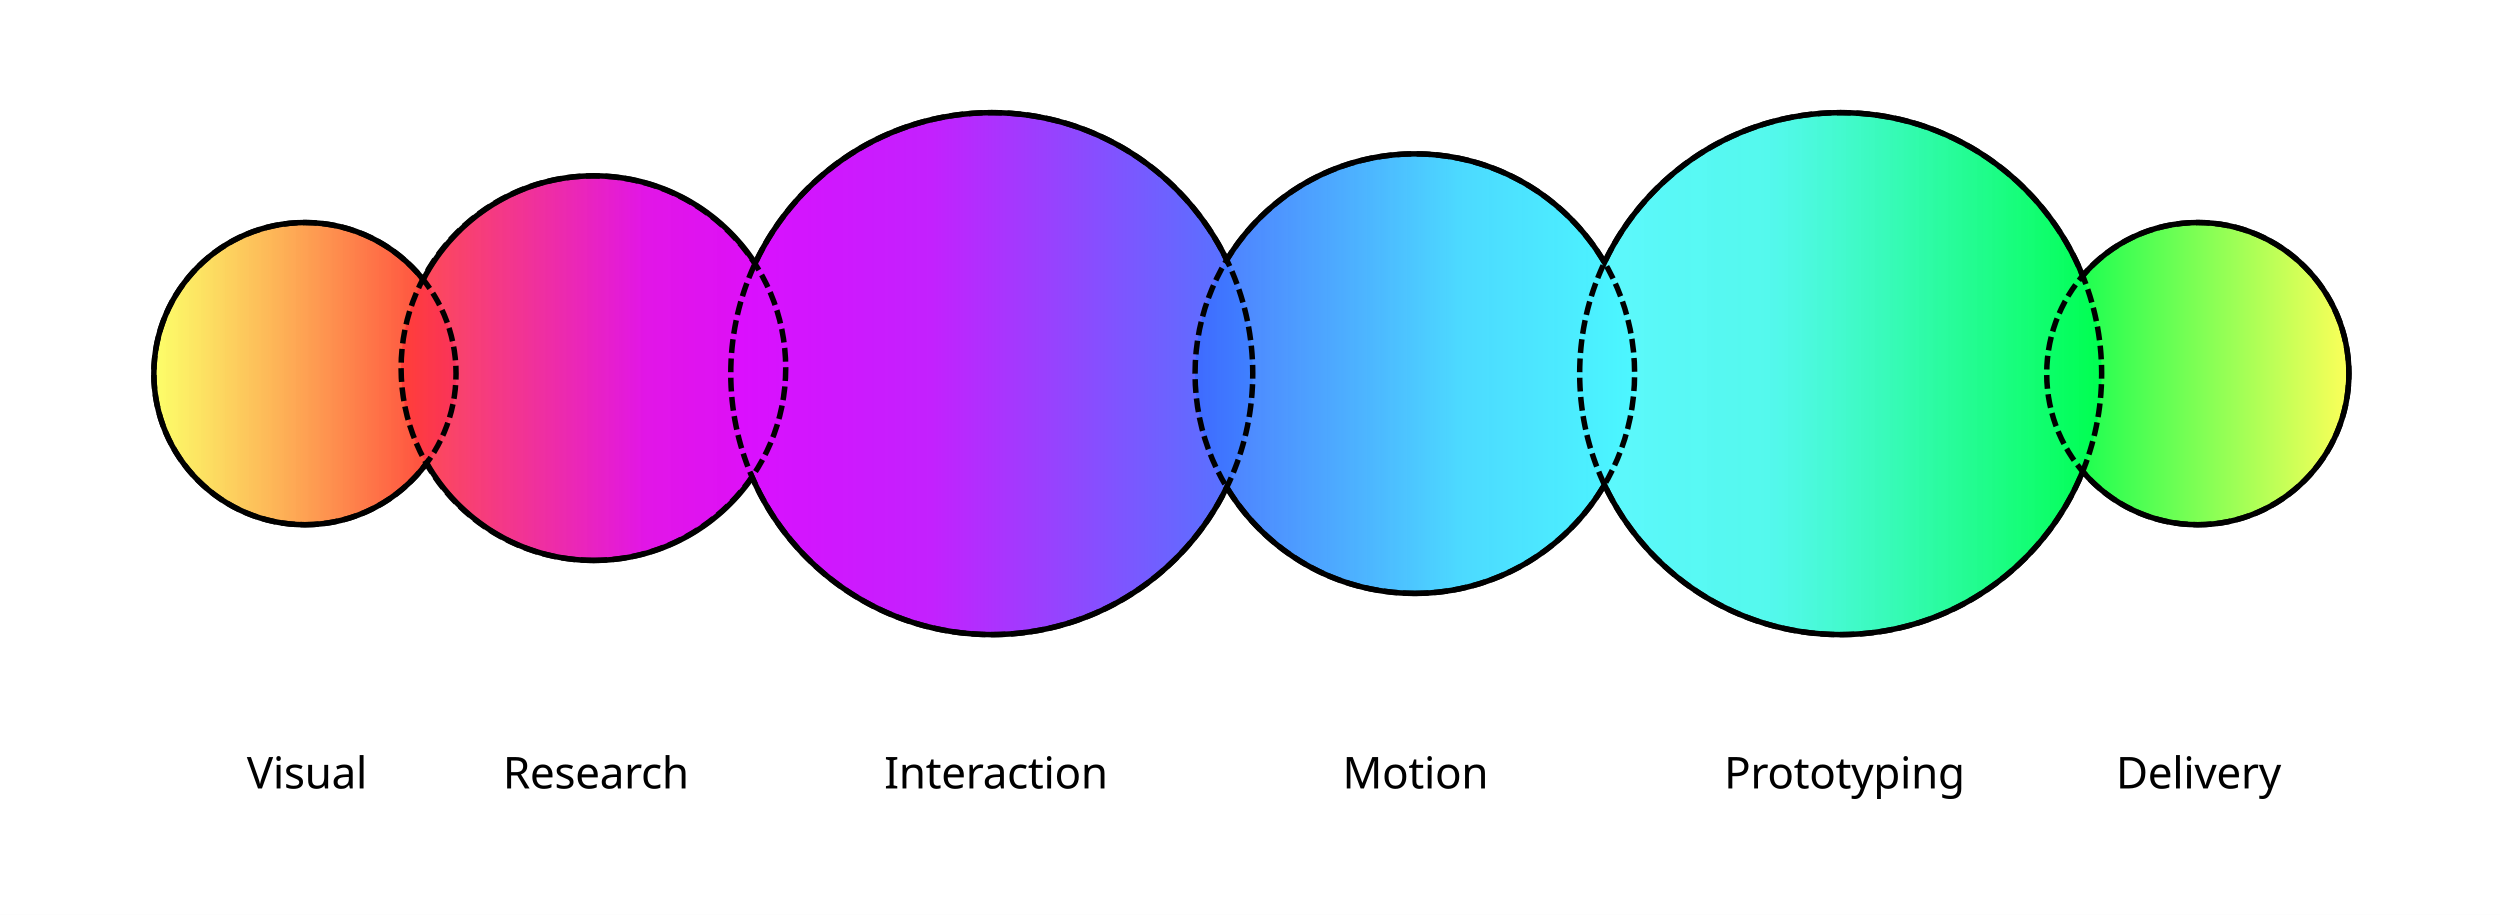
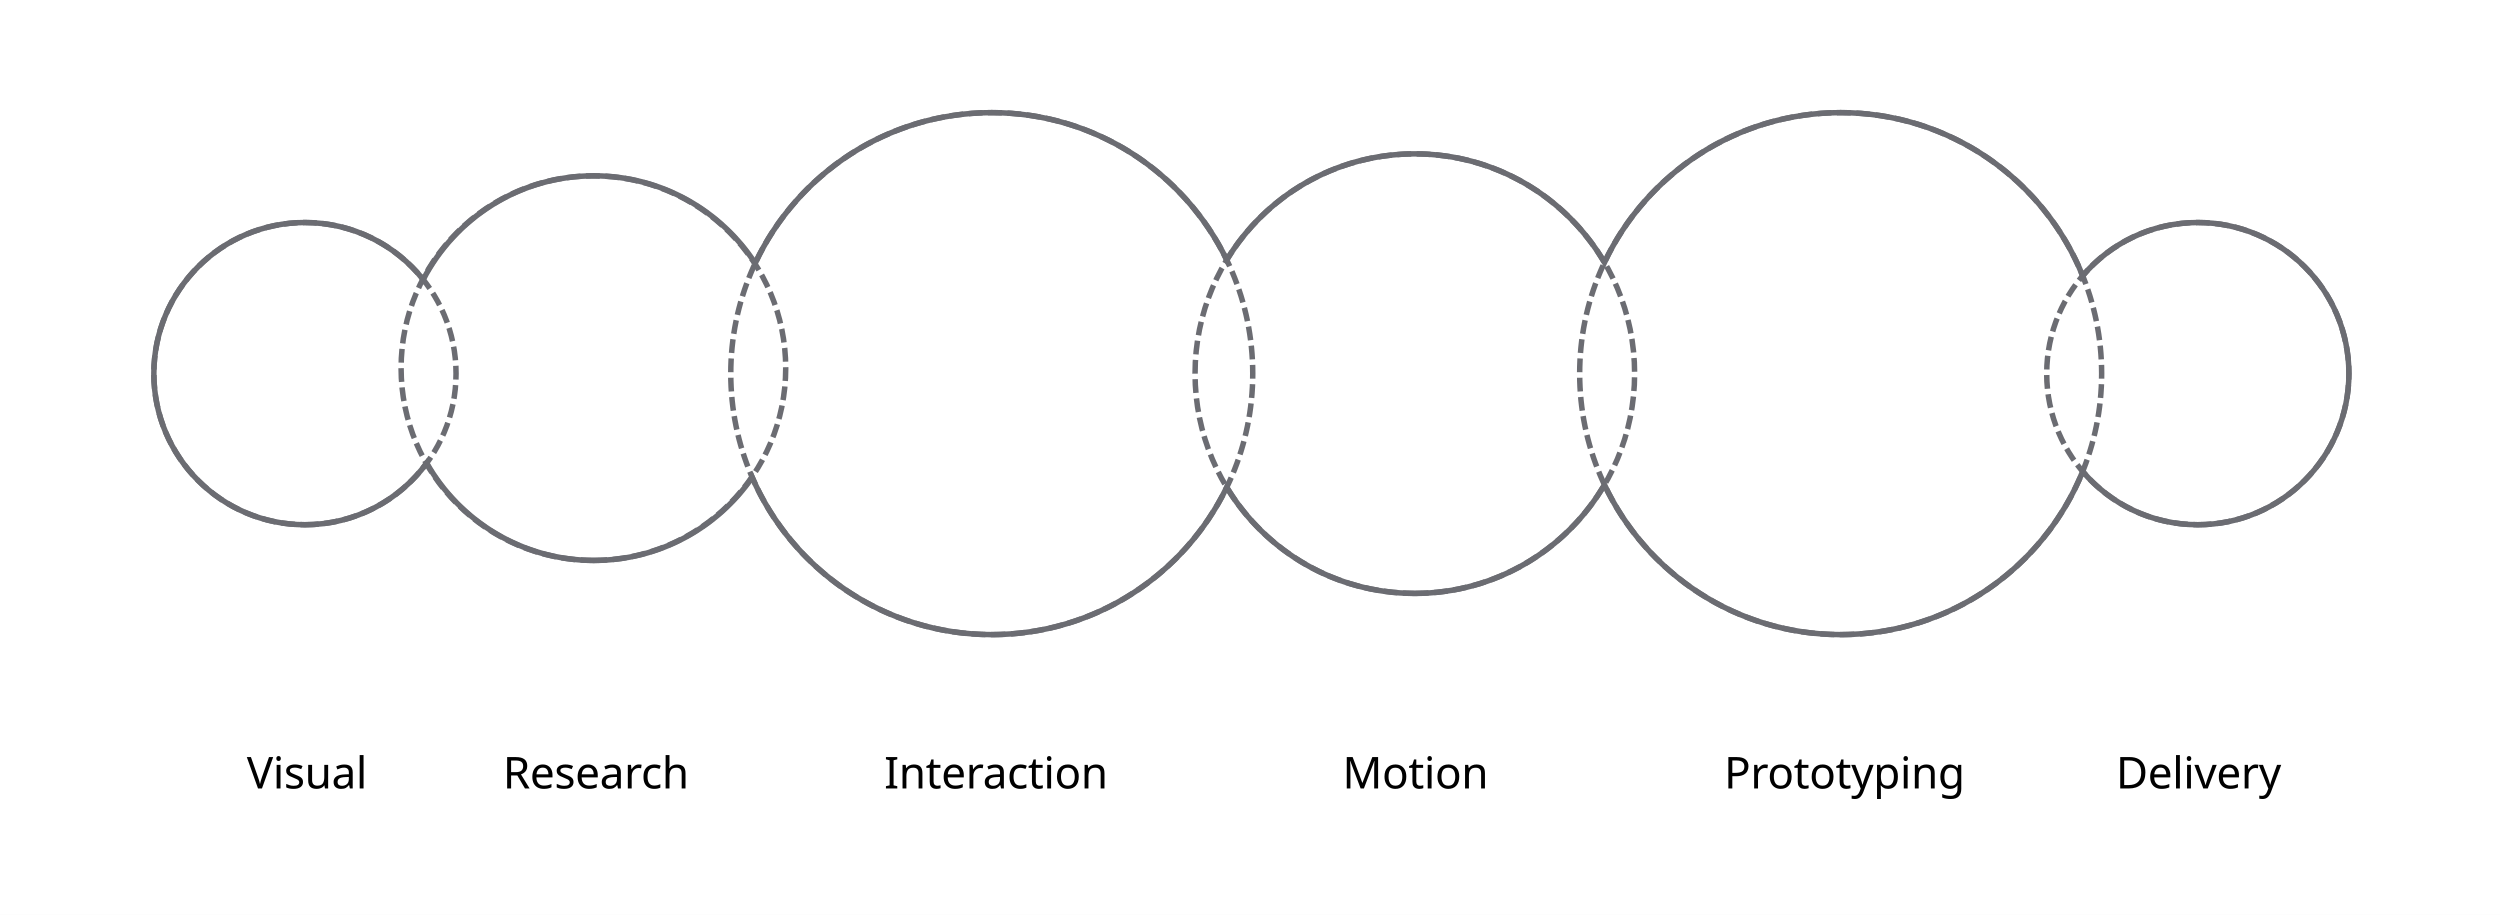
<svg xmlns="http://www.w3.org/2000/svg" width="910px" height="333px" viewBox="0 0 910 333" version="1.1">
-   <defs>
-     <linearGradient x1="100%" y1="50%" x2="0%" y2="50%" id="linearGradient-1">
-       <stop stop-color="#FF3A3A" offset="0%" />
-       <stop stop-color="#FCFF59" stop-opacity="0.9" offset="100%" />
-     </linearGradient>
-     <linearGradient x1="100%" y1="50%" x2="0%" y2="50%" id="linearGradient-2">
-       <stop stop-color="#FCFF59" offset="0%" />
-       <stop stop-color="#00FF50" offset="100%" />
-     </linearGradient>
-     <linearGradient x1="100%" y1="50%" x2="1.441%" y2="50%" id="linearGradient-3">
-       <stop stop-color="#DC0EFE" offset="0%" />
-       <stop stop-color="#E113E6" stop-opacity="0.988" offset="37.078%" />
-       <stop stop-color="#FF3A3A" stop-opacity="0.9" offset="100%" />
-     </linearGradient>
-     <linearGradient x1="100%" y1="50%" x2="0%" y2="50%" id="linearGradient-4">
-       <stop stop-color="#4E79FF" offset="0%" />
-       <stop stop-color="#C321FE" offset="61.413%" />
-       <stop stop-color="#DC0EFE" offset="100%" />
-     </linearGradient>
-     <linearGradient x1="100%" y1="50%" x2="0%" y2="50%" id="linearGradient-5">
-       <stop stop-color="#00FF50" offset="0%" />
-       <stop stop-color="#43F8EA" stop-opacity="0.912" offset="62.777%" />
-       <stop stop-color="#4CF7FF" stop-opacity="0.9" offset="100%" />
-     </linearGradient>
-     <linearGradient x1="100%" y1="50%" x2="0%" y2="50%" id="linearGradient-6">
-       <stop stop-color="#4CF7FF" offset="0%" />
-       <stop stop-color="#48D9FF" stop-opacity="0.979" offset="39.377%" />
-       <stop stop-color="#3B6AFF" stop-opacity="0.9" offset="100%" />
-     </linearGradient>
-   </defs>
  <g id="skills" stroke="none" stroke-width="1" fill="none" fill-rule="evenodd">
    <rect fill="#FFFFFF" x="0" y="0" width="910" height="333" />
    <text id="Prototyping" font-family="AvenirNext-DemiBold, Avenir Next" font-size="16" font-weight="500" letter-spacing="-0.106" fill="#000000">
      <tspan x="627.577" y="287">Prototyping</tspan>
    </text>
    <text id="Research" font-family="AvenirNext-DemiBold, Avenir Next" font-size="16" font-weight="500" letter-spacing="-0.106" fill="#000000">
      <tspan x="183.054" y="287">Research</tspan>
    </text>
    <text id="Interaction" font-family="AvenirNext-DemiBold, Avenir Next" font-size="16" font-weight="500" letter-spacing="-0.106" fill="#000000">
      <tspan x="321.845" y="287">Interaction</tspan>
    </text>
    <text id="Visual" font-family="AvenirNext-DemiBold, Avenir Next" font-size="16" font-weight="500" letter-spacing="-0.106" fill="#000000">
      <tspan x="89.841" y="287">Visual </tspan>
    </text>
    <text id="Delivery" font-family="AvenirNext-DemiBold, Avenir Next" font-size="16" font-weight="500" letter-spacing="-0.106" fill="#000000">
      <tspan x="770.218" y="287">Delivery</tspan>
    </text>
    <text id="Motion" font-family="AvenirNext-DemiBold, Avenir Next" font-size="16" font-weight="500" letter-spacing="-0.106" fill="#000000">
      <tspan x="488.677" y="287">Motion</tspan>
    </text>
-     <path d="M111,191 C141.376,191 166,166.376 166,136 C166,105.624 141.376,81 111,81 C80.624,81 56,105.624 56,136 C56,166.376 80.624,191 111,191 Z" id="Oval" fill="url(#linearGradient-1)" />
-     <path d="M800,191 C830.376,191 855,166.376 855,136 C855,105.624 830.376,81 800,81 C769.624,81 745,105.624 745,136 C745,166.376 769.624,191 800,191 Z" id="Oval" fill="url(#linearGradient-2)" />
-     <path d="M216,204 C254.66,204 286,172.66 286,134 C286,95.34 254.66,64 216,64 C177.34,64 146,95.34 146,134 C146,172.66 177.34,204 216,204 Z" id="Oval" fill="url(#linearGradient-3)" />
-     <path d="M361,231 C413.467,231 456,188.467 456,136 C456,83.533 413.467,41 361,41 C308.533,41 266,83.533 266,136 C266,188.467 308.533,231 361,231 Z" id="Oval" fill="url(#linearGradient-4)" />
-     <path d="M670,231 C722.467,231 765,188.467 765,136 C765,83.533 722.467,41 670,41 C617.533,41 575,83.533 575,136 C575,188.467 617.533,231 670,231 Z" id="Oval" fill="url(#linearGradient-5)" />
-     <path d="M515,216 C559.183,216 595,180.183 595,136 C595,91.817 559.183,56 515,56 C470.817,56 435,91.817 435,136 C435,180.183 470.817,216 515,216 Z" id="Oval" fill="url(#linearGradient-6)" />
-     <path d="M111,191 C141.376,191 166,166.376 166,136 C166,105.624 141.376,81 111,81 C80.624,81 56,105.624 56,136 C56,166.376 80.624,191 111,191 Z" id="Oval" stroke="#000000" stroke-width="2" stroke-dasharray="5.01,2.009" />
-     <path d="M800,191 C830.376,191 855,166.376 855,136 C855,105.624 830.376,81 800,81 C769.624,81 745,105.624 745,136 C745,166.376 769.624,191 800,191 Z" id="Oval" stroke="#000000" stroke-width="2" stroke-dasharray="5.01,2.009" />
-     <path d="M216,204 C254.66,204 286,172.66 286,134 C286,95.34 254.66,64 216,64 C177.34,64 146,95.34 146,134 C146,172.66 177.34,204 216,204 Z" id="Oval" stroke="#000000" stroke-width="2" stroke-dasharray="5.01,2.009" />
-     <path d="M361,231 C413.467,231 456,188.467 456,136 C456,83.533 413.467,41 361,41 C308.533,41 266,83.533 266,136 C266,188.467 308.533,231 361,231 Z" id="Oval" stroke="#000000" stroke-width="2" stroke-dasharray="5.01,2.009" />
-     <path d="M670,231 C722.467,231 765,188.467 765,136 C765,83.533 722.467,41 670,41 C617.533,41 575,83.533 575,136 C575,188.467 617.533,231 670,231 Z" id="Oval" stroke="#000000" stroke-width="2" stroke-dasharray="5.01,2.009" />
-     <path d="M515,216 C559.183,216 595,180.183 595,136 C595,91.817 559.183,56 515,56 C470.817,56 435,91.817 435,136 C435,180.183 470.817,216 515,216 Z" id="Oval" stroke="#000000" stroke-width="2" stroke-dasharray="5.01,2.009" />
-     <path d="M670,41 C709.87,41 744.003,65.561 758.096,100.378 C768.183,88.521 783.213,81 800,81 C830.376,81 855,105.624 855,136 C855,166.376 830.376,191 800,191 C783.213,191 768.183,183.479 758.094,171.623 C744.003,206.439 709.87,231 670,231 C632.004,231 599.218,208.694 584.023,176.463 C570.131,200.119 544.42,216 515,216 C485.968,216 460.547,200.535 446.528,177.393 C431.148,209.123 398.629,231 361,231 C321.957,231 288.415,207.447 273.807,173.775 C261.178,192.036 240.086,204 216.2,204 C190.115,204 167.362,189.732 155.32,168.574 C145.309,182.174 129.185,191 111,191 C80.624,191 56,166.376 56,136 C56,105.624 80.624,81 111,81 C128.433,81 143.972,89.111 154.048,101.764 C165.708,79.327 189.164,64 216.2,64 C240.78,64 262.4,76.669 274.889,95.833 C290.018,63.442 322.888,41 361,41 C398.629,41 431.148,62.877 446.532,94.606 C460.547,71.465 485.968,56 515,56 C544.42,56 570.131,71.881 584.028,95.537 C599.218,63.306 632.004,41 670,41 Z" id="Combined-Shape" stroke="#000000" stroke-width="2" />
+     <path d="M111,191 C141.376,191 166,166.376 166,136 C166,105.624 141.376,81 111,81 C80.624,81 56,105.624 56,136 C56,166.376 80.624,191 111,191 Z" id="Oval" stroke="#6B6C72" stroke-width="2" stroke-dasharray="5.01,2.009" />
+     <path d="M800,191 C830.376,191 855,166.376 855,136 C855,105.624 830.376,81 800,81 C769.624,81 745,105.624 745,136 C745,166.376 769.624,191 800,191 Z" id="Oval" stroke="#6B6C72" stroke-width="2" stroke-dasharray="5.01,2.009" />
+     <path d="M216,204 C254.66,204 286,172.66 286,134 C286,95.34 254.66,64 216,64 C177.34,64 146,95.34 146,134 C146,172.66 177.34,204 216,204 Z" id="Oval" stroke="#6B6C72" stroke-width="2" stroke-dasharray="5.01,2.009" />
+     <path d="M361,231 C413.467,231 456,188.467 456,136 C456,83.533 413.467,41 361,41 C308.533,41 266,83.533 266,136 C266,188.467 308.533,231 361,231 Z" id="Oval" stroke="#6B6C72" stroke-width="2" stroke-dasharray="5.01,2.009" />
+     <path d="M670,231 C722.467,231 765,188.467 765,136 C765,83.533 722.467,41 670,41 C617.533,41 575,83.533 575,136 C575,188.467 617.533,231 670,231 Z" id="Oval" stroke="#6B6C72" stroke-width="2" stroke-dasharray="5.01,2.009" />
+     <path d="M515,216 C559.183,216 595,180.183 595,136 C595,91.817 559.183,56 515,56 C470.817,56 435,91.817 435,136 C435,180.183 470.817,216 515,216 Z" id="Oval" stroke="#6B6C72" stroke-width="2" stroke-dasharray="5.01,2.009" />
+     <path d="M670,41 C709.87,41 744.003,65.561 758.096,100.378 C768.183,88.521 783.213,81 800,81 C830.376,81 855,105.624 855,136 C855,166.376 830.376,191 800,191 C783.213,191 768.183,183.479 758.094,171.623 C744.003,206.439 709.87,231 670,231 C632.004,231 599.218,208.694 584.023,176.463 C570.131,200.119 544.42,216 515,216 C485.968,216 460.547,200.535 446.528,177.393 C431.148,209.123 398.629,231 361,231 C321.957,231 288.415,207.447 273.807,173.775 C261.178,192.036 240.086,204 216.2,204 C190.115,204 167.362,189.732 155.32,168.574 C145.309,182.174 129.185,191 111,191 C80.624,191 56,166.376 56,136 C56,105.624 80.624,81 111,81 C128.433,81 143.972,89.111 154.048,101.764 C165.708,79.327 189.164,64 216.2,64 C240.78,64 262.4,76.669 274.889,95.833 C290.018,63.442 322.888,41 361,41 C398.629,41 431.148,62.877 446.532,94.606 C460.547,71.465 485.968,56 515,56 C544.42,56 570.131,71.881 584.028,95.537 C599.218,63.306 632.004,41 670,41 Z" id="Combined-Shape" stroke="#6B6C72" stroke-width="2" />
  </g>
</svg>
